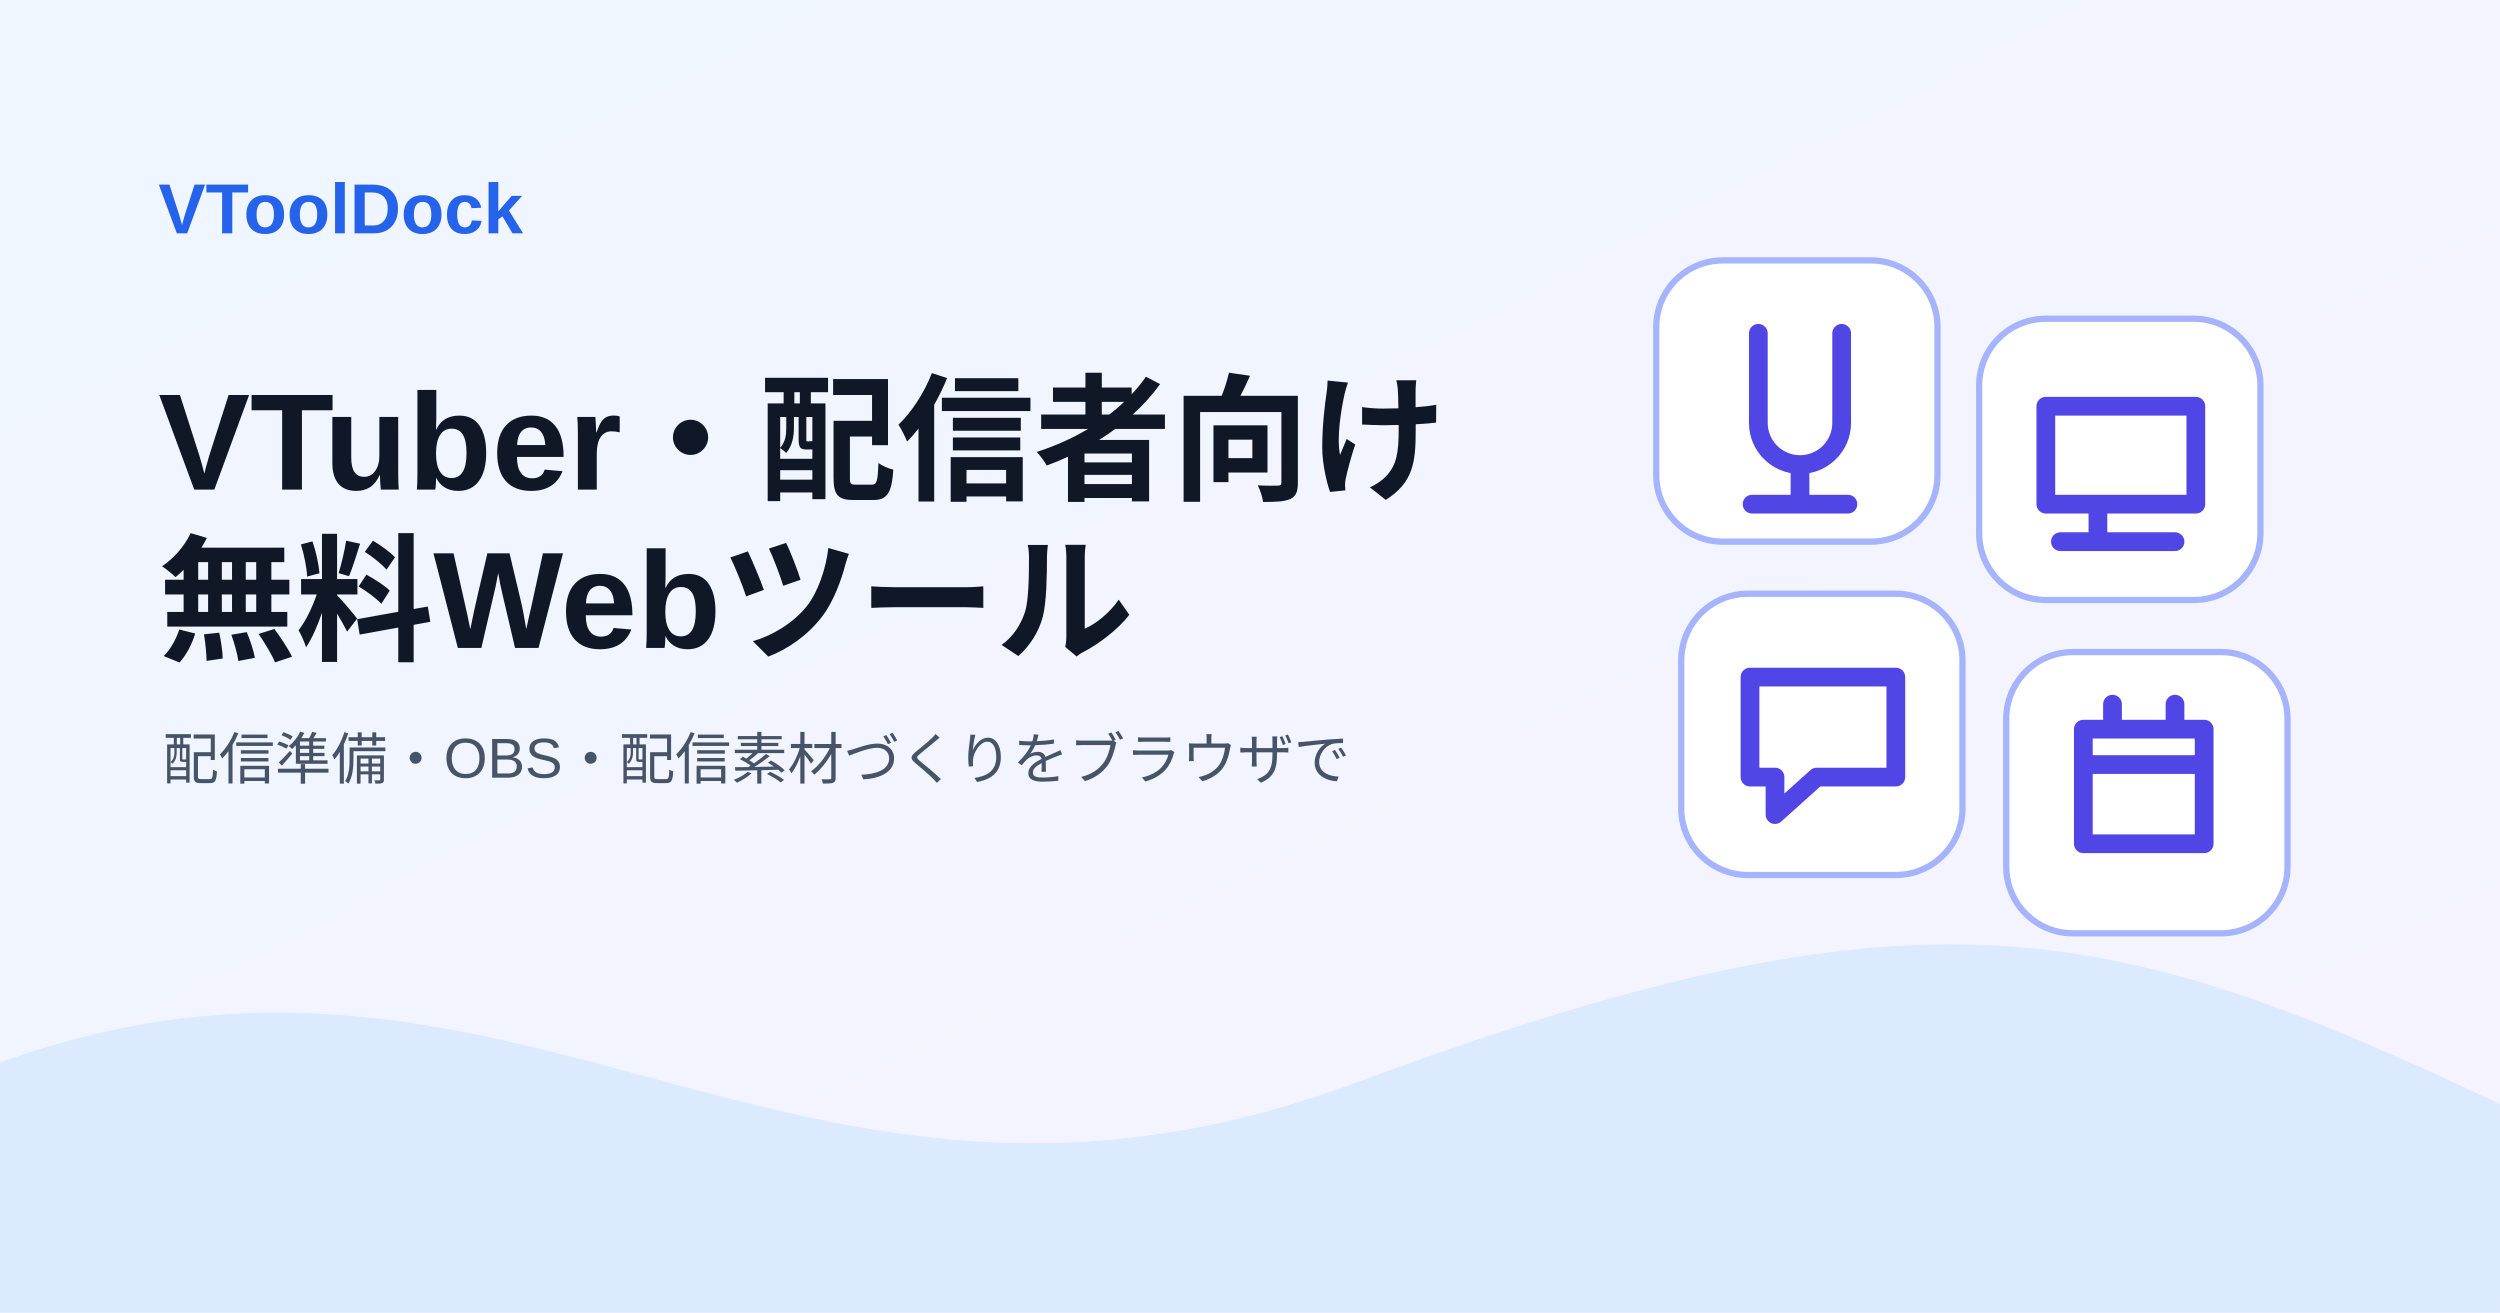
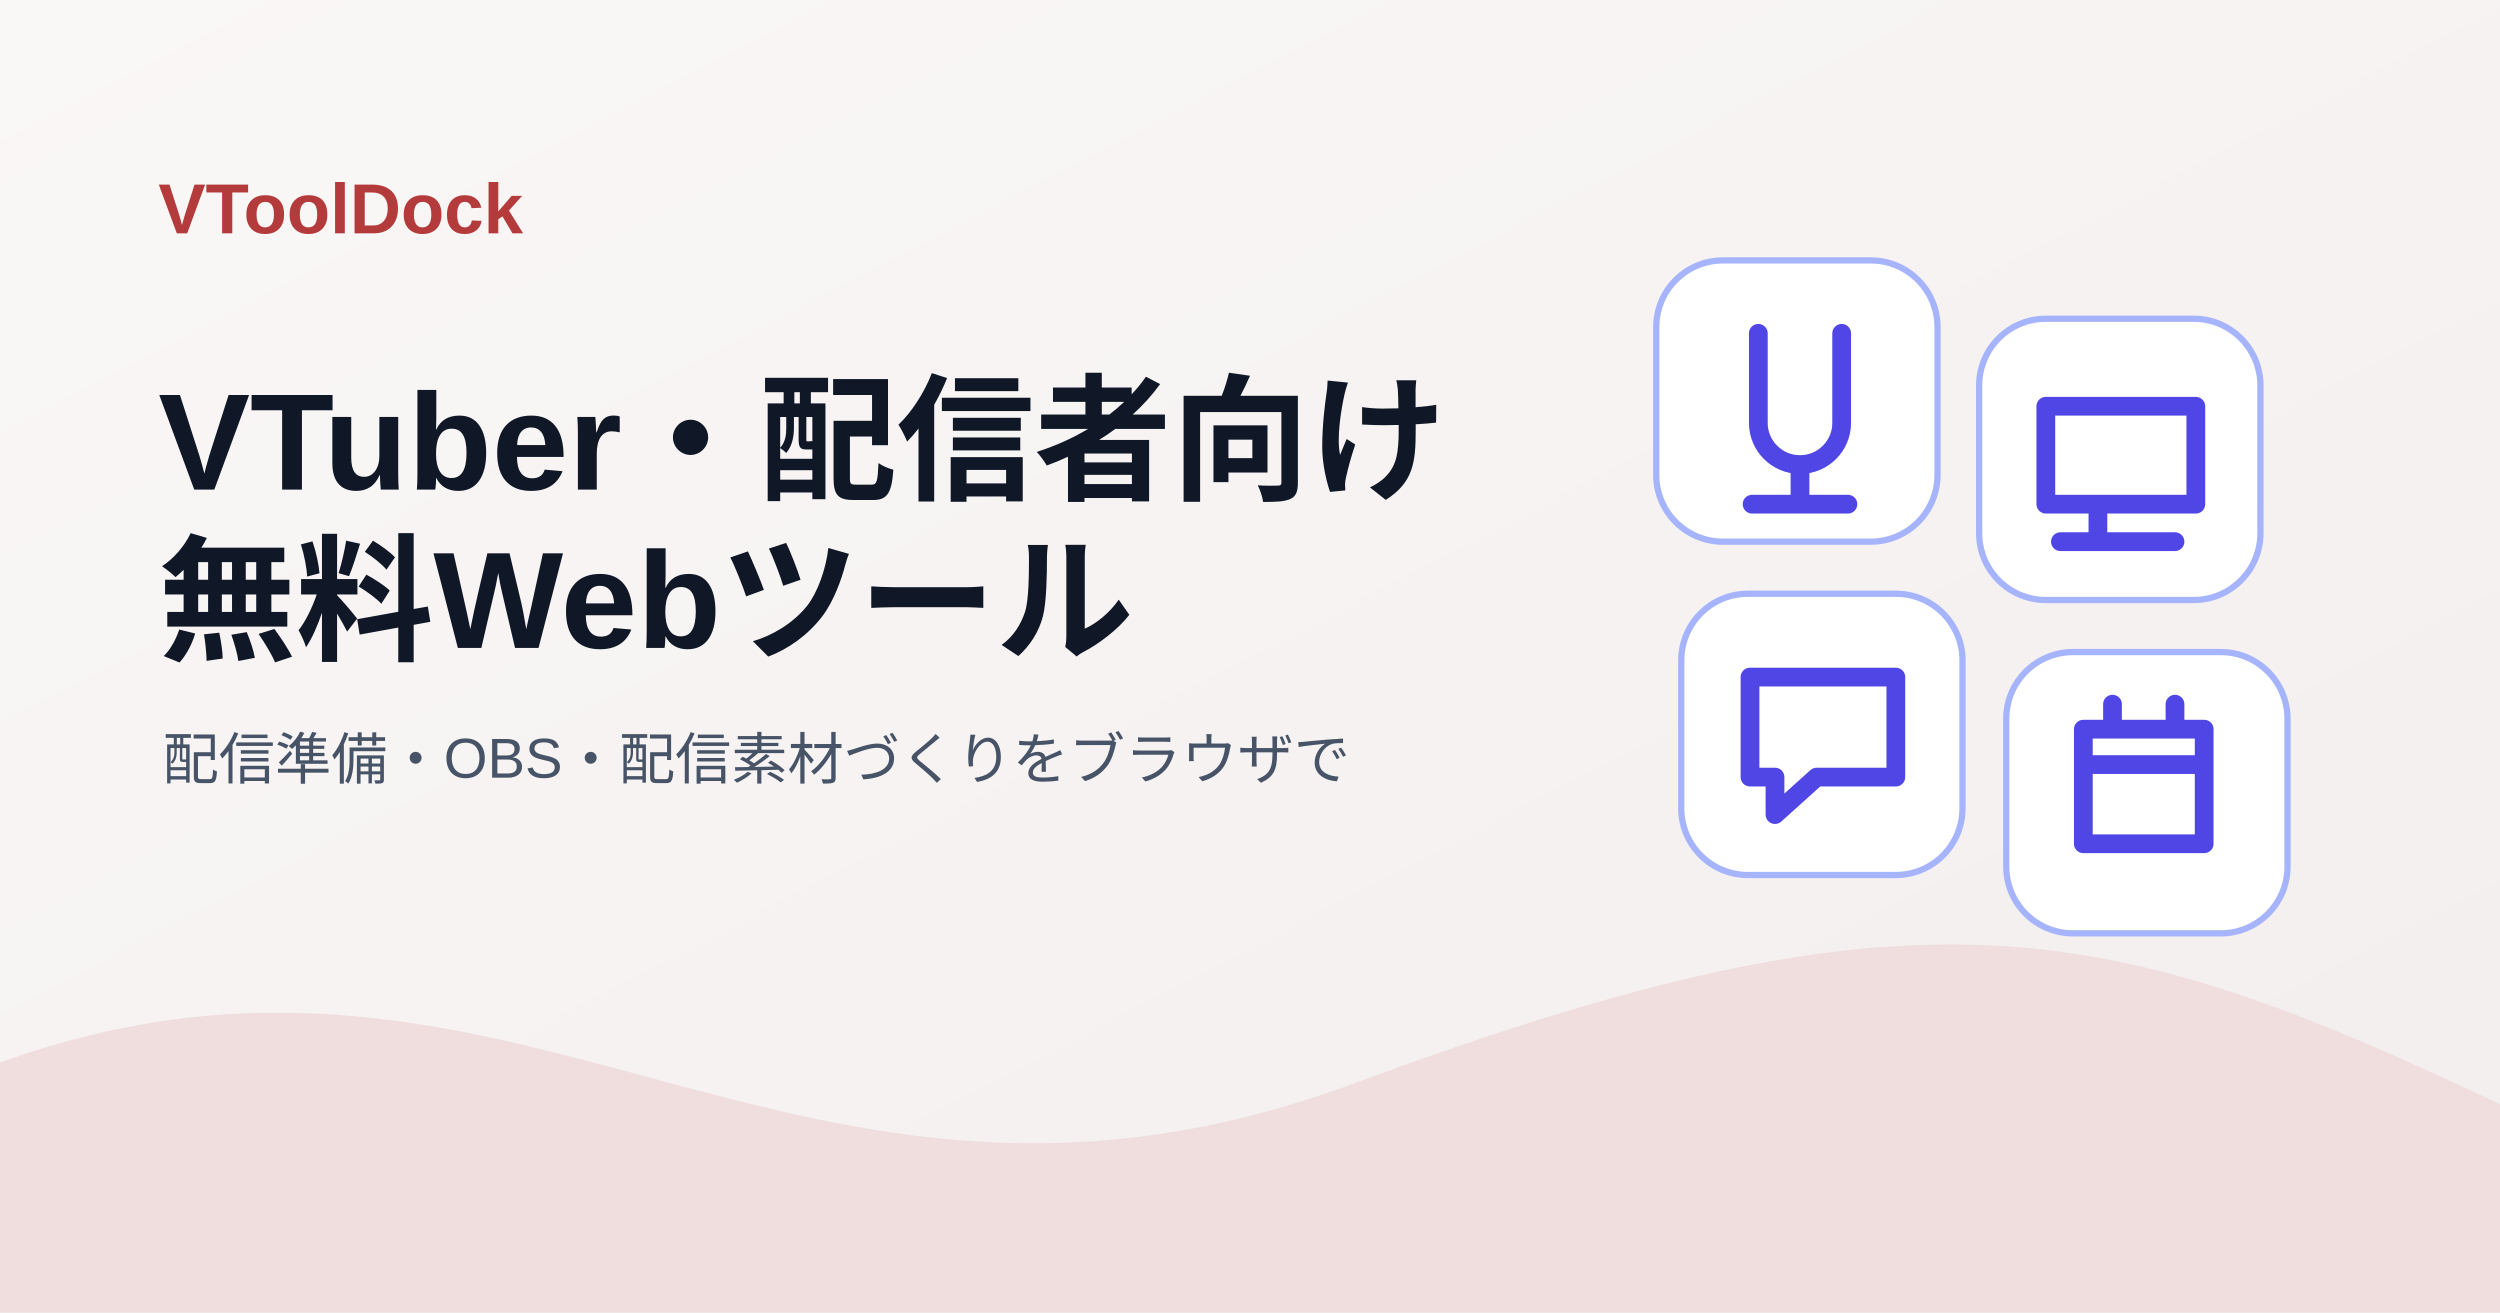
<svg xmlns="http://www.w3.org/2000/svg" width="1200" height="630" viewBox="0 0 1200 630">
  <defs>
    <linearGradient id="bg" x2="1" y2="1">
-       <stop stop-color="#eff6ff" />
-       <stop offset="1" stop-color="#f5f3ff" />
+       <stop stop-color="#faf7f7" />
+       <stop offset="1" stop-color="#f3eeee" />
    </linearGradient>
  </defs>
  <rect width="1200" height="630" fill="url(#bg)" />
-   <path d="M0 510C250 420 380 620 650 520s360-80 550 10v100H0z" fill="#dbeafe" />
+   <path d="M0 510C250 420 380 620 650 520s360-80 550 10v100H0z" fill="#f0dede" />
  <g font-family="Arial,'Yu Gothic',sans-serif">
-     <text x="76" y="112" fill="#2563eb" font-size="34" font-weight="800">VToolDock</text>
+     <text x="76" y="112" fill="#b43b3b" font-size="34" font-weight="800">VToolDock</text>
    <text x="76" y="235" fill="#101828" font-size="66" font-weight="800">VTuber・配信者向け</text>
    <text x="76" y="312" fill="#101828" font-size="66" font-weight="800">無料Webツール</text>
    <text x="78" y="374" fill="#475467" font-size="27">配信準備・OBS・配信素材づくりをブラウザで</text>
  </g>
  <g transform="translate(795 125)" fill="white" stroke="#a5b4fc" stroke-width="3">
    <rect x="0" y="0" width="135" height="135" rx="32" />
    <rect x="155" y="28" width="135" height="135" rx="32" />
    <rect x="12" y="160" width="135" height="135" rx="32" />
    <rect x="168" y="188" width="135" height="135" rx="32" />
  </g>
  <g transform="translate(795 125)" fill="none" stroke="#4f46e5" stroke-width="9" stroke-linecap="round" stroke-linejoin="round">
    <path d="M49 35v43a20 20 0 0 0 40 0V35M69 98v19m-23 0h46" />
    <path d="M187 70h72v47h-72zm25 47v18m-18 0h55" />
    <path d="M45 200h70v48H77l-20 18v-18H45z" />
    <path d="M205 225h58v55h-58zM219 213v12m30-12v12m-44 17h58" />
  </g>
</svg>
